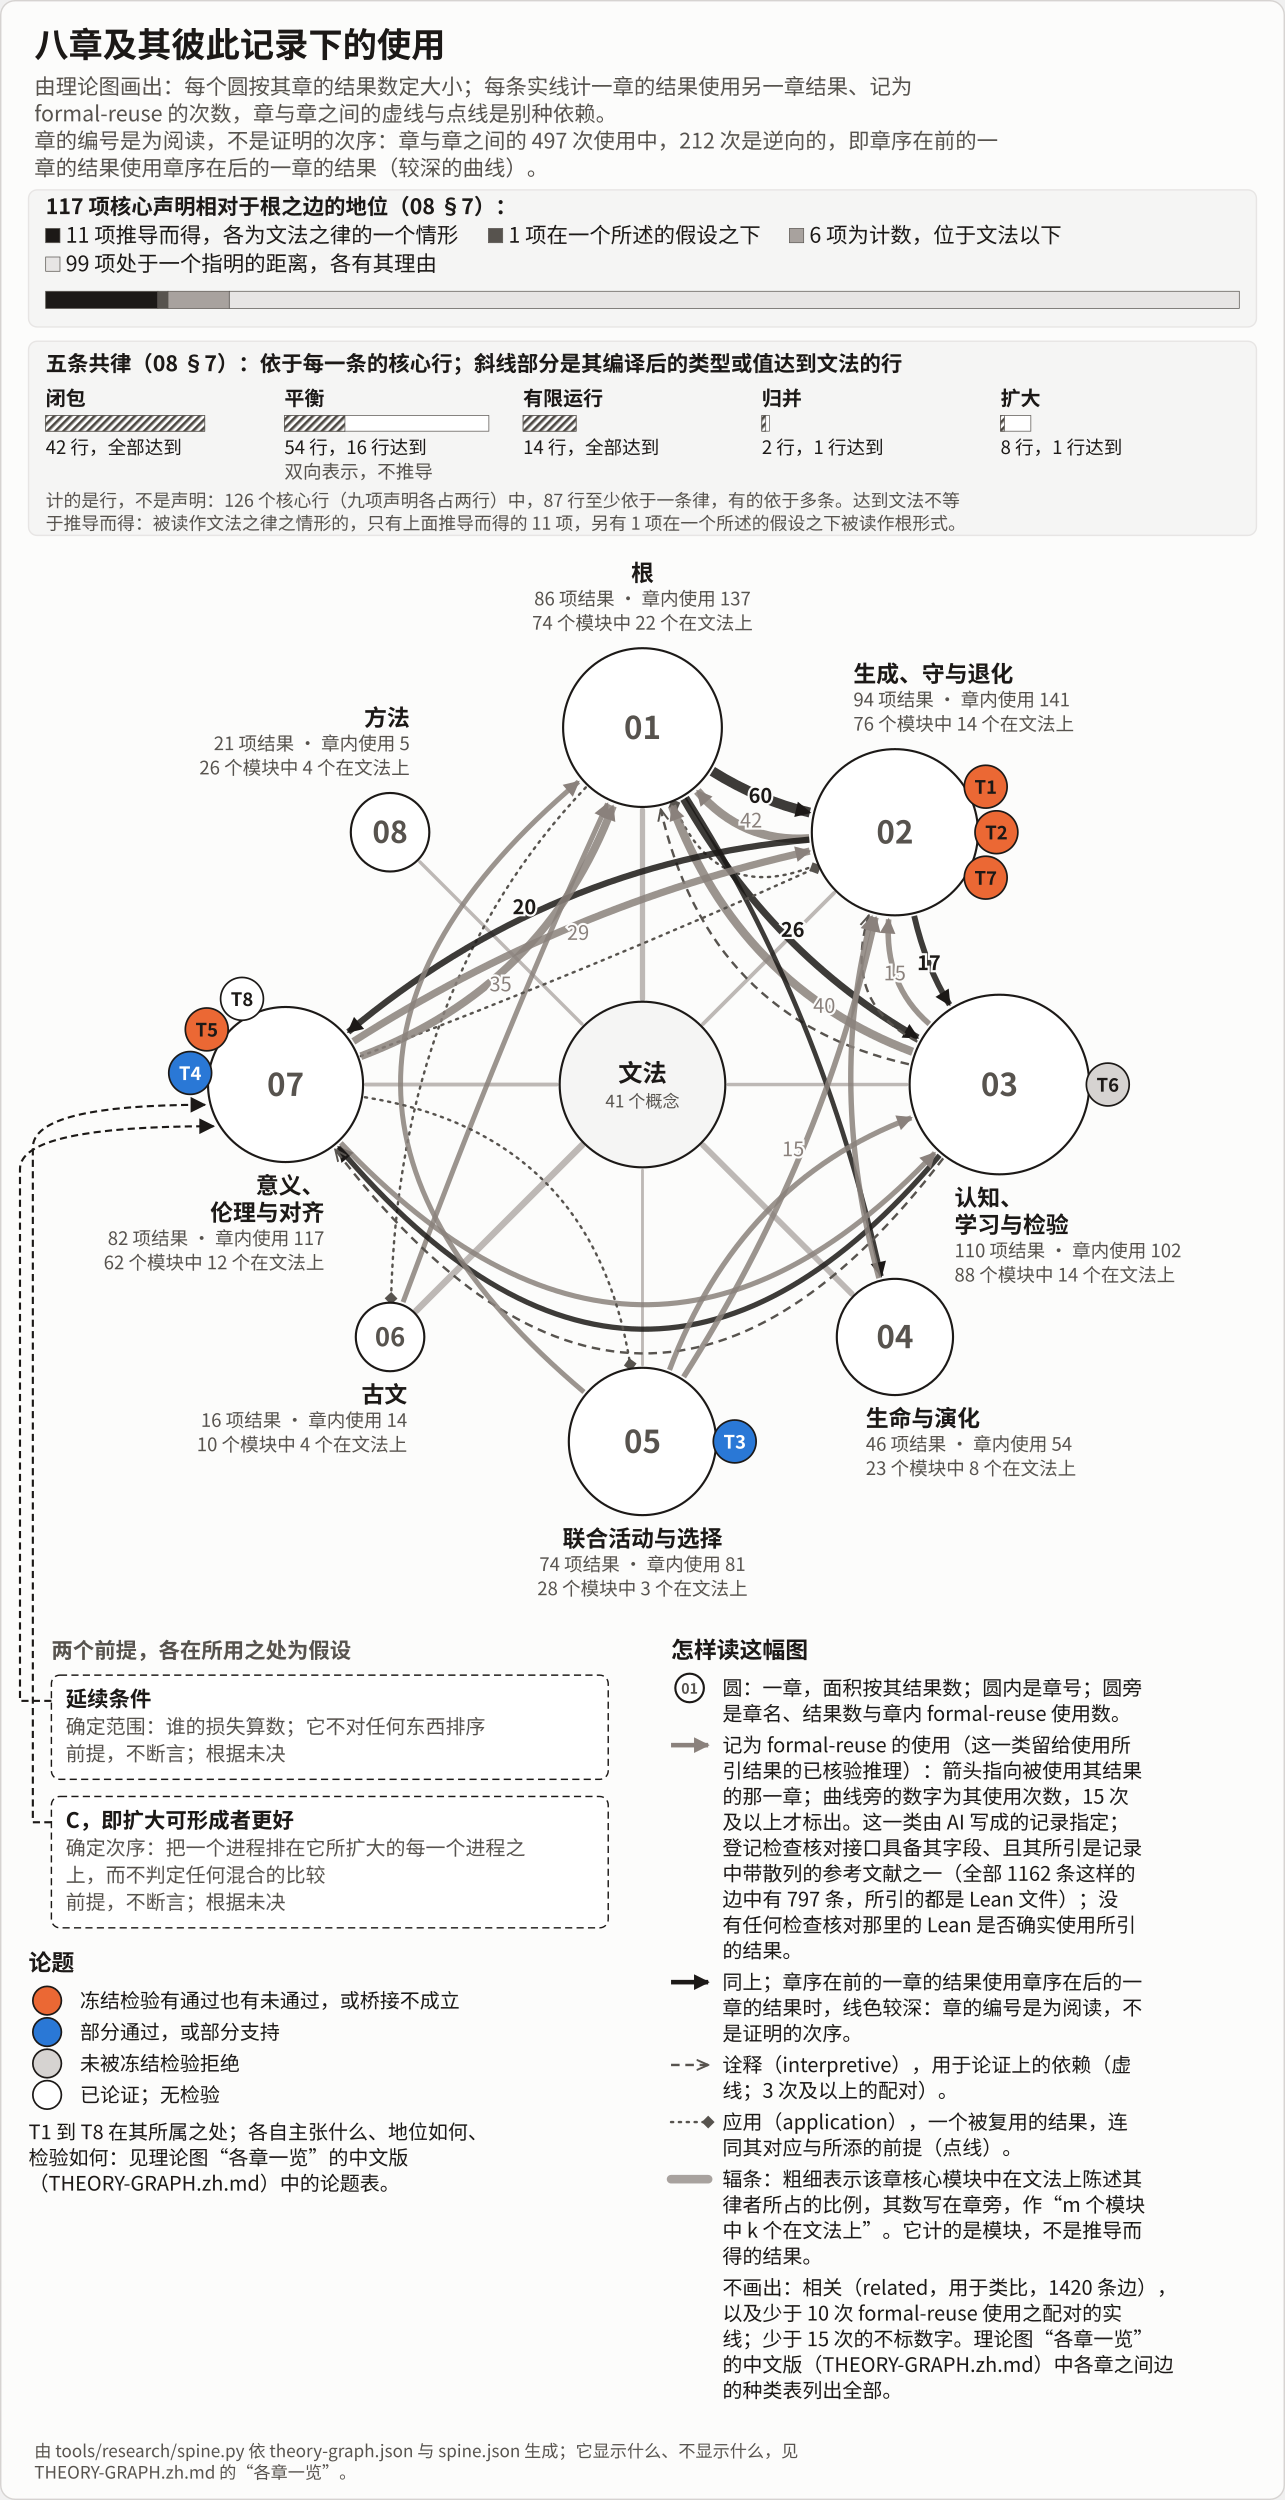
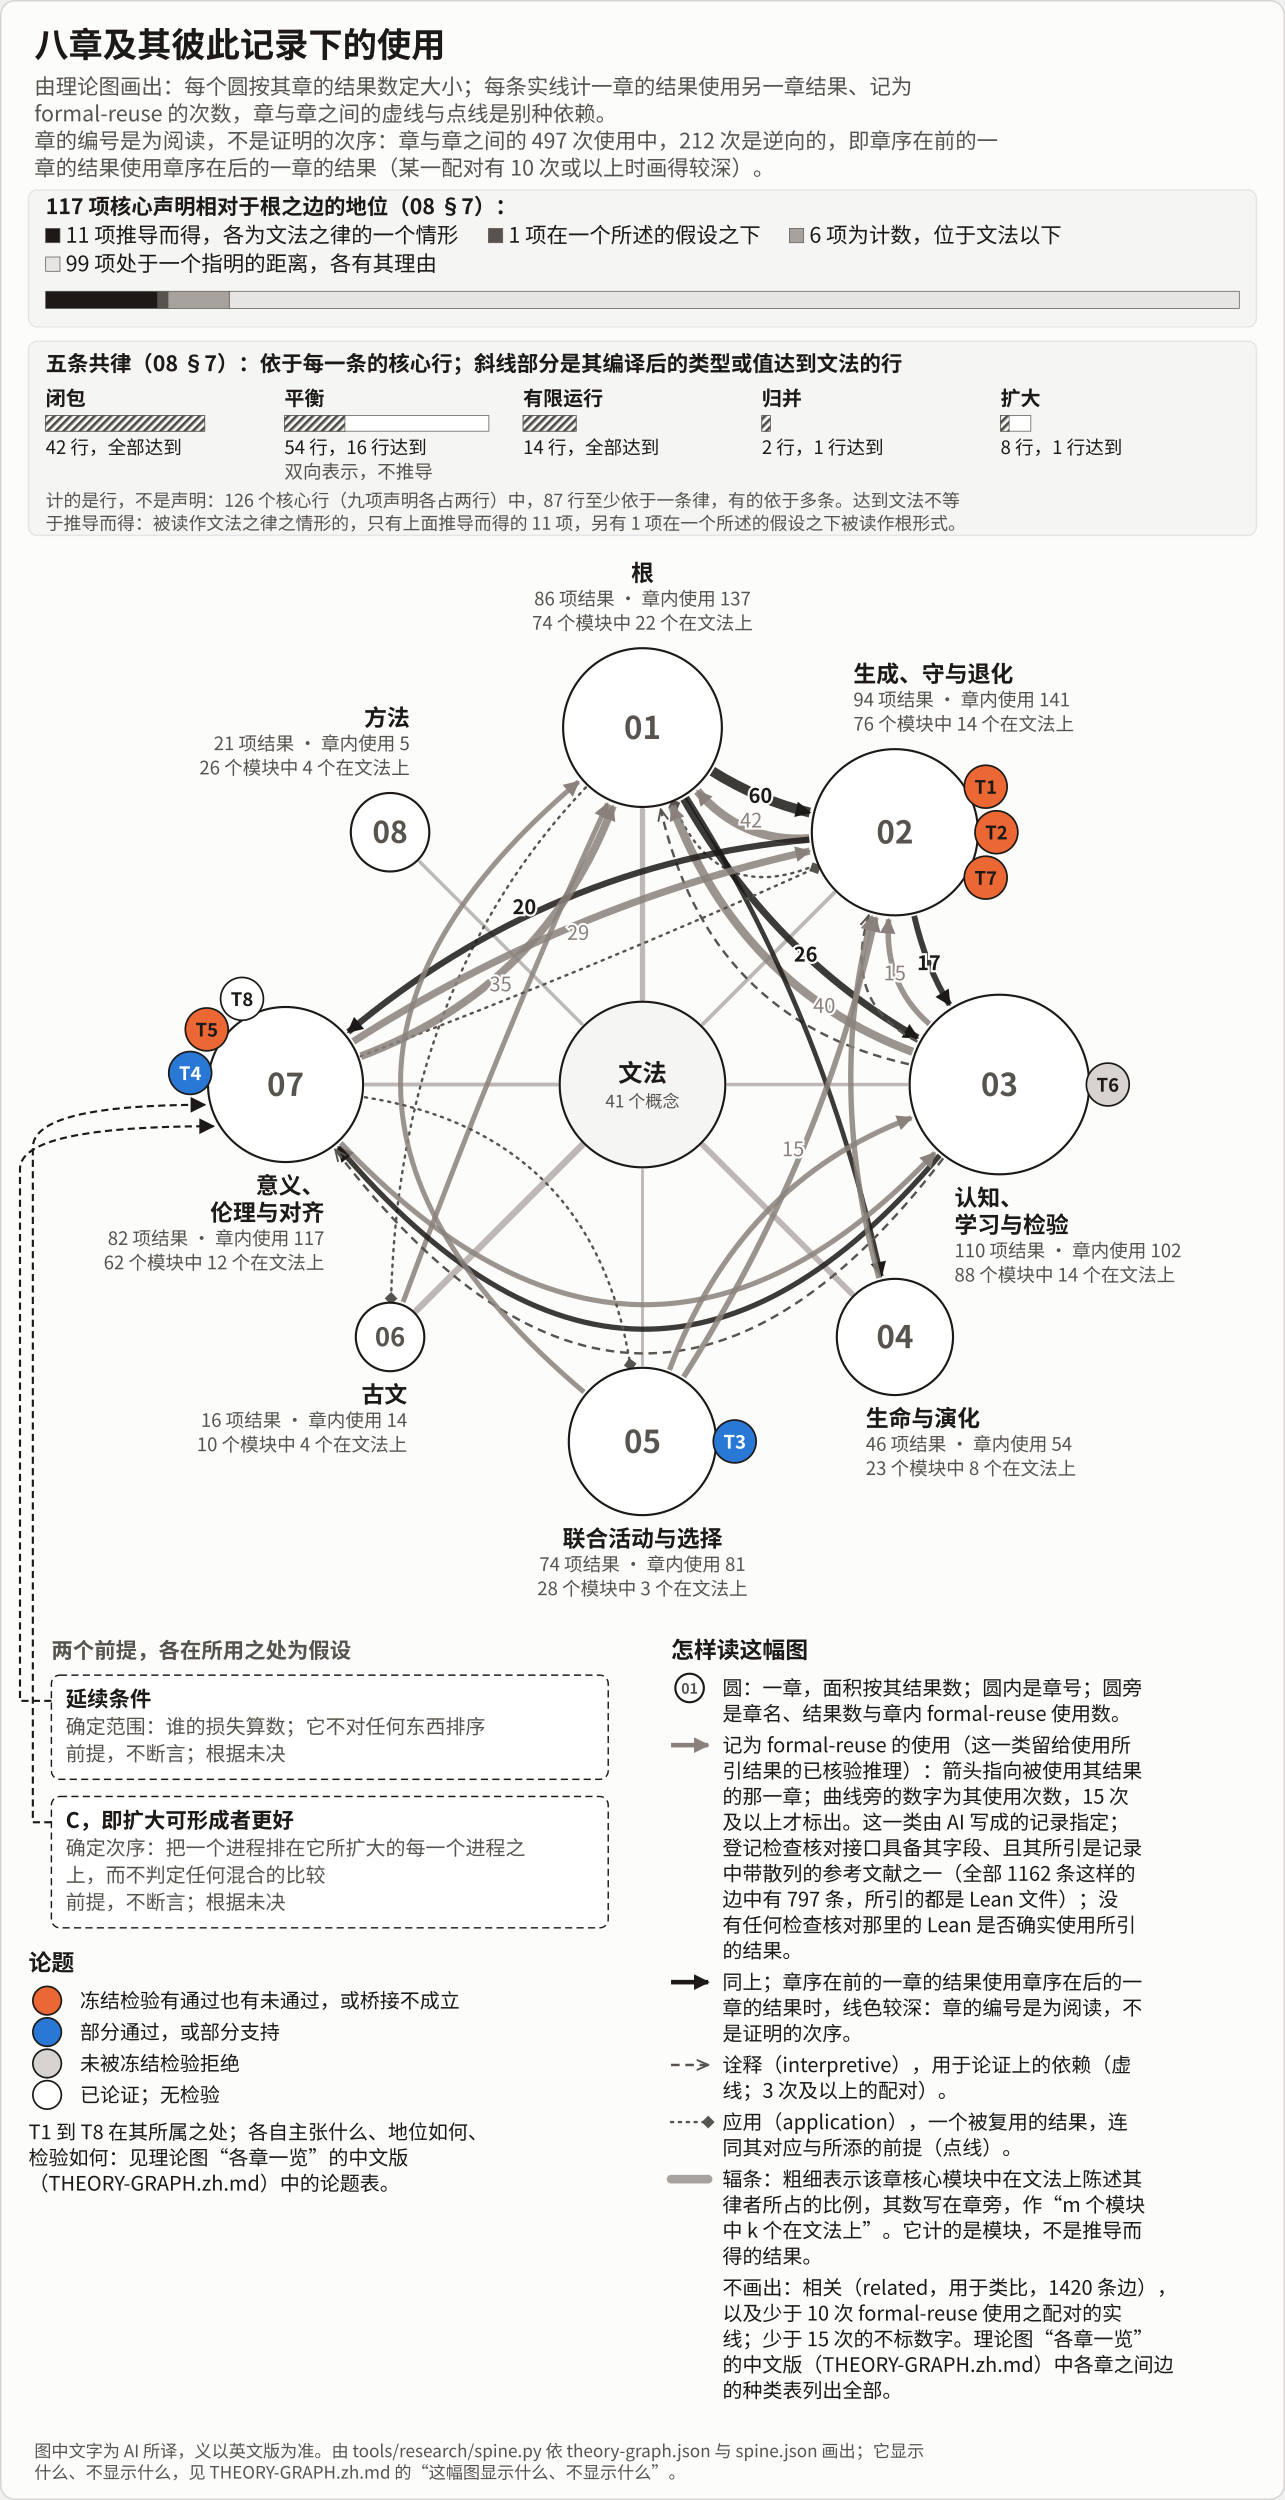
<svg xmlns="http://www.w3.org/2000/svg" viewBox="0 0 900 1751" width="900" height="1751" role="img" aria-labelledby="spine-title spine-desc" font-family="'PingFang SC', 'Hiragino Sans GB', 'Noto Sans CJK SC', 'Microsoft YaHei', sans-serif">
  <defs>
    <marker id="fwd" viewBox="0 0 10 10" refX="9" refY="5" markerWidth="11" markerHeight="11" markerUnits="userSpaceOnUse" orient="auto">
      <path d="M0,0 L10,5 L0,10 z" fill="#8a817c" />
    </marker>
    <marker id="back" viewBox="0 0 10 10" refX="9" refY="5" markerWidth="11" markerHeight="11" markerUnits="userSpaceOnUse" orient="auto">
      <path d="M0,0 L10,5 L0,10 z" fill="#1c1917" />
    </marker>
    <marker id="thin" viewBox="0 0 10 10" refX="9" refY="5" markerWidth="9" markerHeight="9" markerUnits="userSpaceOnUse" orient="auto">
      <path d="M0,1 L9,5 L0,9" fill="none" stroke="#57534e" stroke-width="1.5" />
    </marker>
    <marker id="diamond" viewBox="0 0 10 10" refX="5" refY="5" markerWidth="9" markerHeight="9" markerUnits="userSpaceOnUse" orient="auto">
      <path d="M5,0 L10,5 L5,10 L0,5 z" fill="#57534e" />
    </marker>
    <pattern id="reach" width="4" height="4" patternUnits="userSpaceOnUse" patternTransform="rotate(45)">
      <rect width="4" height="4" fill="#ffffff" />
      <rect width="2" height="4" fill="#57534e" />
    </pattern>
  </defs>
  <rect x="0.5" y="0.5" width="899" height="1750" rx="10" fill="#fcfcfb" stroke="#d6d3d1" />
  <text x="24" y="40" font-size="24" font-weight="bold" text-anchor="start" fill="#1c1917">八章及其彼此记录下的使用</text>
  <text x="24" y="66" font-size="15" text-anchor="start" fill="#57534e">由理论图画出：每个圆按其章的结果数定大小；每条实线计一章的结果使用另一章结果、记为</text>
  <text x="24" y="85" font-size="15" text-anchor="start" fill="#57534e">formal-reuse 的次数，章与章之间的虚线与点线是别种依赖。</text>
  <text x="24" y="104" font-size="15" text-anchor="start" fill="#57534e">章的编号是为阅读，不是证明的次序：章与章之间的 497 次使用中，212 次是逆向的，即章序在前的一</text>
-   <text x="24" y="123" font-size="15" text-anchor="start" fill="#57534e">章的结果使用章序在后的一章的结果（较深的曲线）。</text>
+   <text x="24" y="123" font-size="15" text-anchor="start" fill="#57534e">章的结果使用章序在后的一章的结果（某一配对有 10 次或以上时画得较深）。</text>
  <rect x="20" y="133" width="860" height="96" rx="6" fill="#f5f5f4" stroke="#e7e5e4" />
  <text x="32" y="150" font-size="15" font-weight="bold" text-anchor="start" fill="#1c1917">117 项核心声明相对于根之边的地位（08 §7）：</text>
  <rect x="32" y="160" width="10" height="10" fill="#1c1917" stroke="#57534e" stroke-width="0.5" />
  <text x="46" y="170" font-size="15" text-anchor="start" fill="#1c1917">11 项推导而得，各为文法之律的一个情形</text>
  <rect x="342.1" y="160" width="10" height="10" fill="#57534e" stroke="#57534e" stroke-width="0.5" />
  <text x="356.1" y="170" font-size="15" text-anchor="start" fill="#1c1917">1 项在一个所述的假设之下</text>
  <rect x="552.9" y="160" width="10" height="10" fill="#a8a29e" stroke="#57534e" stroke-width="0.5" />
  <text x="566.9" y="170" font-size="15" text-anchor="start" fill="#1c1917">6 项为计数，位于文法以下</text>
  <rect x="32" y="180" width="10" height="10" fill="#e7e5e4" stroke="#57534e" stroke-width="0.5" />
  <text x="46" y="190" font-size="15" text-anchor="start" fill="#1c1917">99 项处于一个指明的距离，各有其理由</text>
  <rect x="32" y="204" width="78.6" height="12" fill="#1c1917" stroke="#57534e" stroke-width="0.5" />
  <rect x="110.6" y="204" width="7.1" height="12" fill="#57534e" stroke="#57534e" stroke-width="0.5" />
  <rect x="117.7" y="204" width="42.9" height="12" fill="#a8a29e" stroke="#57534e" stroke-width="0.5" />
  <rect x="160.6" y="204" width="707.4" height="12" fill="#e7e5e4" stroke="#57534e" stroke-width="0.5" />
  <rect x="20" y="239" width="860" height="136" rx="6" fill="#f5f5f4" stroke="#e7e5e4" />
  <text x="32" y="260" font-size="15" font-weight="bold" text-anchor="start" fill="#1c1917">五条共律（08 §7）：依于每一条的核心行；斜线部分是其编译后的类型或值达到文法的行</text>
  <text x="32" y="284" font-size="14" font-weight="bold" text-anchor="start" fill="#1c1917">闭包</text>
  <rect x="32" y="291" width="111.4" height="11" fill="#ffffff" stroke="#57534e" stroke-width="0.5" />
  <rect x="32" y="291" width="111.4" height="11" fill="url(#reach)" stroke="#57534e" stroke-width="0.5" />
  <text x="32" y="318" font-size="13" text-anchor="start" fill="#1c1917">42 行，全部达到</text>
  <text x="199.2" y="284" font-size="14" font-weight="bold" text-anchor="start" fill="#1c1917">平衡</text>
  <rect x="199.2" y="291" width="143.2" height="11" fill="#ffffff" stroke="#57534e" stroke-width="0.5" />
  <rect x="199.2" y="291" width="42.4" height="11" fill="url(#reach)" stroke="#57534e" stroke-width="0.5" />
  <text x="199.2" y="318" font-size="13" text-anchor="start" fill="#1c1917">54 行，16 行达到</text>
  <text x="199.2" y="335" font-size="13" text-anchor="start" fill="#57534e">双向表示，不推导</text>
  <text x="366.4" y="284" font-size="14" font-weight="bold" text-anchor="start" fill="#1c1917">有限运行</text>
  <rect x="366.4" y="291" width="37.1" height="11" fill="#ffffff" stroke="#57534e" stroke-width="0.5" />
  <rect x="366.4" y="291" width="37.1" height="11" fill="url(#reach)" stroke="#57534e" stroke-width="0.5" />
  <text x="366.4" y="318" font-size="13" text-anchor="start" fill="#1c1917">14 行，全部达到</text>
  <text x="533.6" y="284" font-size="14" font-weight="bold" text-anchor="start" fill="#1c1917">归并</text>
  <rect x="533.6" y="291" width="5.3" height="11" fill="#ffffff" stroke="#57534e" stroke-width="0.5" />
-   <rect x="533.6" y="291" width="2.7" height="11" fill="url(#reach)" stroke="#57534e" stroke-width="0.5" />
+   <rect x="533.6" y="291" width="6" height="11" fill="url(#reach)" stroke="#57534e" stroke-width="0.5" />
  <text x="533.6" y="318" font-size="13" text-anchor="start" fill="#1c1917">2 行，1 行达到</text>
  <text x="700.8" y="284" font-size="14" font-weight="bold" text-anchor="start" fill="#1c1917">扩大</text>
  <rect x="700.8" y="291" width="21.2" height="11" fill="#ffffff" stroke="#57534e" stroke-width="0.5" />
-   <rect x="700.8" y="291" width="2.7" height="11" fill="url(#reach)" stroke="#57534e" stroke-width="0.5" />
+   <rect x="700.8" y="291" width="6" height="11" fill="url(#reach)" stroke="#57534e" stroke-width="0.5" />
  <text x="700.8" y="318" font-size="13" text-anchor="start" fill="#1c1917">8 行，1 行达到</text>
  <text x="32" y="355" font-size="12.5" text-anchor="start" fill="#57534e">计的是行，不是声明：126 个核心行（九项声明各占两行）中，87 行至少依于一条律，有的依于多条。达到文法不等</text>
  <text x="32" y="371" font-size="12.5" text-anchor="start" fill="#57534e">于推导而得：被读作文法之律之情形的，只有上面推导而得的 11 项，另有 1 项在一个所述的假设之下被读作根形式。</text>
  <line x1="450" y1="567.3" x2="450" y2="699.6" stroke="#a8a29e" stroke-opacity="0.75" stroke-width="3.7" stroke-linecap="round" />
  <line x1="584.2" y1="625.4" x2="492.4" y2="717.2" stroke="#a8a29e" stroke-opacity="0.75" stroke-width="2.7" stroke-linecap="round" />
  <line x1="635.1" y1="759.6" x2="510" y2="759.6" stroke="#a8a29e" stroke-opacity="0.75" stroke-width="2.4" stroke-linecap="round" />
  <line x1="596.6" y1="906.2" x2="492.4" y2="802.1" stroke="#a8a29e" stroke-opacity="0.75" stroke-width="4.1" stroke-linecap="round" />
  <line x1="450" y1="956" x2="450" y2="819.6" stroke="#a8a29e" stroke-opacity="0.75" stroke-width="2" stroke-linecap="round" />
  <line x1="291.6" y1="918" x2="407.6" y2="802.1" stroke="#a8a29e" stroke-opacity="0.75" stroke-width="4.6" stroke-linecap="round" />
  <line x1="256.3" y1="759.6" x2="390" y2="759.6" stroke="#a8a29e" stroke-opacity="0.75" stroke-width="2.7" stroke-linecap="round" />
  <line x1="294.1" y1="603.7" x2="407.6" y2="717.2" stroke="#a8a29e" stroke-opacity="0.75" stroke-width="2.4" stroke-linecap="round" />
  <circle cx="450" cy="759.6" r="58" fill="#f5f5f4" stroke="#1c1917" stroke-width="1.5" />
  <text x="450" y="757.6" font-size="17" font-weight="bold" text-anchor="middle" fill="#1c1917">文法</text>
  <text x="450" y="775.6" font-size="12" text-anchor="middle" fill="#57534e">41 个概念</text>
  <path d="M498.9,540.2 Q532.3,561 567.2,569.1" fill="none" stroke="#1c1917" stroke-opacity="0.85" stroke-width="7" marker-end="url(#back)" />
  <path d="M566.8,587.2 Q520,590.6 488.4,554" fill="none" stroke="#8a817c" stroke-opacity="0.85" stroke-width="6" marker-end="url(#fwd)" />
  <path d="M571.2,606 Q501.7,634.9 472.3,563.9" fill="none" stroke="#57534e" stroke-width="1.7" stroke-dasharray="1.5 4" stroke-linecap="round" marker-end="url(#diamond)" />
  <path d="M478.7,559.7 Q541.1,668.6 642.8,726.9" fill="none" stroke="#1c1917" stroke-opacity="0.85" stroke-width="4.9" marker-end="url(#back)" />
  <path d="M639.2,736.7 Q518.4,691.2 470.7,564.5" fill="none" stroke="#8a817c" stroke-opacity="0.85" stroke-width="5.9" marker-end="url(#fwd)" />
  <path d="M636.6,745.4 Q495.8,713.8 462.8,566.9" fill="none" stroke="#57534e" stroke-width="1.7" stroke-dasharray="6 4" marker-end="url(#thin)" />
  <path d="M481,558.3 Q576,707.5 617.3,893.8" fill="none" stroke="#1c1917" stroke-opacity="0.85" stroke-width="3.3" marker-end="url(#back)" />
  <path d="M410.3,551.5 Q279.7,689.1 273.9,909.4" fill="none" stroke="#57534e" stroke-width="1.7" stroke-dasharray="1.5 4" stroke-linecap="round" marker-end="url(#diamond)" />
  <path d="M282.3,912 Q353.6,719.7 425.5,562.9" fill="none" stroke="#8a817c" stroke-opacity="0.85" stroke-width="3.5" marker-end="url(#fwd)" />
  <path d="M640.3,641.5 Q648.6,677.4 665.1,703.7" fill="none" stroke="#1c1917" stroke-opacity="0.85" stroke-width="4.1" marker-end="url(#back)" />
  <path d="M650.9,717.2 Q619,689.6 622.4,643.9" fill="none" stroke="#8a817c" stroke-opacity="0.85" stroke-width="3.9" marker-end="url(#fwd)" />
  <path d="M642.5,729.6 Q589.5,701.9 608.5,641.2" fill="none" stroke="#57534e" stroke-width="1.7" stroke-dasharray="6 4" marker-end="url(#thin)" />
  <path d="M566.8,588.1 Q385.6,604.1 243.9,722.8" fill="none" stroke="#1c1917" stroke-opacity="0.85" stroke-width="4.4" marker-end="url(#back)" />
  <path d="M247.5,729.4 Q397.8,633.7 567.1,596.1" fill="none" stroke="#8a817c" stroke-opacity="0.85" stroke-width="5.1" marker-end="url(#fwd)" />
  <path d="M252.7,739.7 Q416.2,678 571,608.1" fill="none" stroke="#57534e" stroke-width="1.7" stroke-dasharray="1.5 4" stroke-linecap="round" marker-end="url(#diamond)" />
  <path d="M658.1,809.2 Q450,1055.6 237,803.4" fill="none" stroke="#1c1917" stroke-opacity="0.85" stroke-width="3.7" marker-end="url(#back)" />
  <path d="M660.6,811.3 Q450,1087.6 234.8,805.2" fill="none" stroke="#57534e" stroke-width="1.7" stroke-dasharray="6 4" marker-end="url(#thin)" />
  <path d="M238.7,800.5 Q450,1023.6 654.7,807.5" fill="none" stroke="#8a817c" stroke-opacity="0.85" stroke-width="3.6" marker-end="url(#fwd)" />
  <path d="M615.6,895.2 Q578.8,759.6 610.7,641.9" fill="none" stroke="#8a817c" stroke-opacity="0.85" stroke-width="3.8" marker-end="url(#fwd)" />
  <path d="M409,975 Q154,759.6 405.2,547.5" fill="none" stroke="#8a817c" stroke-opacity="0.85" stroke-width="3.5" marker-end="url(#fwd)" />
  <path d="M478.8,964.4 Q576,811.8 613.5,642.6" fill="none" stroke="#8a817c" stroke-opacity="0.85" stroke-width="3.9" marker-end="url(#fwd)" />
  <path d="M468.9,959.5 Q518.4,828.1 638.3,782.9" fill="none" stroke="#8a817c" stroke-opacity="0.85" stroke-width="3.7" marker-end="url(#fwd)" />
  <path d="M252.7,739.8 Q381.6,691.2 429.3,564.5" fill="none" stroke="#8a817c" stroke-opacity="0.85" stroke-width="5.5" marker-end="url(#fwd)" />
  <path d="M255.6,768.5 Q415.5,794.1 441.4,955.7" fill="none" stroke="#57534e" stroke-width="1.7" stroke-dasharray="1.5 4" stroke-linecap="round" marker-end="url(#diamond)" />
  <circle cx="450" cy="509.6" r="55.6" fill="#ffffff" stroke="#1c1917" stroke-width="1.5" />
  <text x="450" y="517.6" font-size="22" font-weight="bold" text-anchor="middle" fill="#57534e">01</text>
  <text x="450" y="407" font-size="16" font-weight="bold" text-anchor="middle" fill="#1c1917" stroke="#fcfcfb" stroke-width="3" paint-order="stroke">根</text>
  <text x="450" y="424" font-size="13" text-anchor="middle" fill="#57534e" stroke="#fcfcfb" stroke-width="3" paint-order="stroke">86 项结果 · 章内使用 137</text>
  <text x="450" y="441" font-size="13" text-anchor="middle" fill="#57534e" stroke="#fcfcfb" stroke-width="3" paint-order="stroke">74 个模块中 22 个在文法上</text>
  <circle cx="626.8" cy="582.9" r="58.2" fill="#ffffff" stroke="#1c1917" stroke-width="1.5" />
  <text x="626.8" y="590.8" font-size="22" font-weight="bold" text-anchor="middle" fill="#57534e">02</text>
  <text x="597.7" y="477.7" font-size="16" font-weight="bold" text-anchor="start" fill="#1c1917" stroke="#fcfcfb" stroke-width="3" paint-order="stroke">生成、守与退化</text>
  <text x="597.7" y="494.7" font-size="13" text-anchor="start" fill="#57534e" stroke="#fcfcfb" stroke-width="3" paint-order="stroke">94 项结果 · 章内使用 141</text>
  <text x="597.7" y="511.7" font-size="13" text-anchor="start" fill="#57534e" stroke="#fcfcfb" stroke-width="3" paint-order="stroke">76 个模块中 14 个在文法上</text>
  <circle cx="700" cy="759.6" r="62.9" fill="#ffffff" stroke="#1c1917" stroke-width="1.5" />
  <text x="700" y="767.6" font-size="22" font-weight="bold" text-anchor="middle" fill="#57534e">03</text>
  <text x="668.5" y="844.6" font-size="16" font-weight="bold" text-anchor="start" fill="#1c1917" stroke="#fcfcfb" stroke-width="3" paint-order="stroke">认知、</text>
  <text x="668.5" y="863.6" font-size="16" font-weight="bold" text-anchor="start" fill="#1c1917" stroke="#fcfcfb" stroke-width="3" paint-order="stroke">学习与检验</text>
  <text x="668.5" y="880.6" font-size="13" text-anchor="start" fill="#57534e" stroke="#fcfcfb" stroke-width="3" paint-order="stroke">110 项结果 · 章内使用 102</text>
  <text x="668.5" y="897.6" font-size="13" text-anchor="start" fill="#57534e" stroke="#fcfcfb" stroke-width="3" paint-order="stroke">88 个模块中 14 个在文法上</text>
  <circle cx="626.8" cy="936.4" r="40.7" fill="#ffffff" stroke="#1c1917" stroke-width="1.5" />
  <text x="626.8" y="944.3" font-size="22" font-weight="bold" text-anchor="middle" fill="#57534e">04</text>
  <text x="606.4" y="999.1" font-size="16" font-weight="bold" text-anchor="start" fill="#1c1917" stroke="#fcfcfb" stroke-width="3" paint-order="stroke">生命与演化</text>
  <text x="606.4" y="1016.1" font-size="13" text-anchor="start" fill="#57534e" stroke="#fcfcfb" stroke-width="3" paint-order="stroke">46 项结果 · 章内使用 54</text>
  <text x="606.4" y="1033.1" font-size="13" text-anchor="start" fill="#57534e" stroke="#fcfcfb" stroke-width="3" paint-order="stroke">23 个模块中 8 个在文法上</text>
  <circle cx="450" cy="1009.6" r="51.6" fill="#ffffff" stroke="#1c1917" stroke-width="1.5" />
  <text x="450" y="1017.6" font-size="22" font-weight="bold" text-anchor="middle" fill="#57534e">05</text>
  <text x="450" y="1083.3" font-size="16" font-weight="bold" text-anchor="middle" fill="#1c1917" stroke="#fcfcfb" stroke-width="3" paint-order="stroke">联合活动与选择</text>
  <text x="450" y="1100.3" font-size="13" text-anchor="middle" fill="#57534e" stroke="#fcfcfb" stroke-width="3" paint-order="stroke">74 项结果 · 章内使用 81</text>
  <text x="450" y="1117.3" font-size="13" text-anchor="middle" fill="#57534e" stroke="#fcfcfb" stroke-width="3" paint-order="stroke">28 个模块中 3 个在文法上</text>
  <circle cx="273.2" cy="936.4" r="24" fill="#ffffff" stroke="#1c1917" stroke-width="1.5" />
  <text x="273.2" y="942.9" font-size="18" font-weight="bold" text-anchor="middle" fill="#57534e">06</text>
  <text x="285.2" y="982.4" font-size="16" font-weight="bold" text-anchor="end" fill="#1c1917" stroke="#fcfcfb" stroke-width="3" paint-order="stroke">古文</text>
  <text x="285.2" y="999.4" font-size="13" text-anchor="end" fill="#57534e" stroke="#fcfcfb" stroke-width="3" paint-order="stroke">16 项结果 · 章内使用 14</text>
  <text x="285.2" y="1016.4" font-size="13" text-anchor="end" fill="#57534e" stroke="#fcfcfb" stroke-width="3" paint-order="stroke">10 个模块中 4 个在文法上</text>
  <circle cx="200" cy="759.6" r="54.3" fill="#ffffff" stroke="#1c1917" stroke-width="1.5" />
  <text x="200" y="767.6" font-size="22" font-weight="bold" text-anchor="middle" fill="#57534e">07</text>
  <text x="227.2" y="836" font-size="16" font-weight="bold" text-anchor="end" fill="#1c1917" stroke="#fcfcfb" stroke-width="3" paint-order="stroke">意义、</text>
  <text x="227.2" y="855" font-size="16" font-weight="bold" text-anchor="end" fill="#1c1917" stroke="#fcfcfb" stroke-width="3" paint-order="stroke">伦理与对齐</text>
  <text x="227.2" y="872" font-size="13" text-anchor="end" fill="#57534e" stroke="#fcfcfb" stroke-width="3" paint-order="stroke">82 项结果 · 章内使用 117</text>
  <text x="227.2" y="889" font-size="13" text-anchor="end" fill="#57534e" stroke="#fcfcfb" stroke-width="3" paint-order="stroke">62 个模块中 12 个在文法上</text>
  <circle cx="273.2" cy="582.9" r="27.5" fill="#ffffff" stroke="#1c1917" stroke-width="1.5" />
  <text x="273.2" y="590.4" font-size="21" font-weight="bold" text-anchor="middle" fill="#57534e">08</text>
  <text x="287" y="508.4" font-size="16" font-weight="bold" text-anchor="end" fill="#1c1917" stroke="#fcfcfb" stroke-width="3" paint-order="stroke">方法</text>
  <text x="287" y="525.4" font-size="13" text-anchor="end" fill="#57534e" stroke="#fcfcfb" stroke-width="3" paint-order="stroke">21 项结果 · 章内使用 5</text>
  <text x="287" y="542.4" font-size="13" text-anchor="end" fill="#57534e" stroke="#fcfcfb" stroke-width="3" paint-order="stroke">26 个模块中 4 个在文法上</text>
  <circle cx="690.4" cy="551" r="15" fill="#eb6834" stroke="#1c1917" stroke-width="1.2" />
  <text x="690.4" y="556" font-size="13" font-weight="bold" text-anchor="middle" fill="#1c1917">T1</text>
  <circle cx="697.9" cy="582.9" r="15" fill="#eb6834" stroke="#1c1917" stroke-width="1.2" />
  <text x="697.9" y="587.9" font-size="13" font-weight="bold" text-anchor="middle" fill="#1c1917">T2</text>
  <circle cx="690.4" cy="614.7" r="15" fill="#eb6834" stroke="#1c1917" stroke-width="1.2" />
  <text x="690.4" y="619.7" font-size="13" font-weight="bold" text-anchor="middle" fill="#1c1917">T7</text>
  <circle cx="514.6" cy="1009.6" r="15" fill="#2a78d6" stroke="#1c1917" stroke-width="1.2" />
  <text x="514.6" y="1014.6" font-size="13" font-weight="bold" text-anchor="middle" fill="#ffffff">T3</text>
  <circle cx="133.2" cy="751.5" r="15" fill="#2a78d6" stroke="#1c1917" stroke-width="1.2" />
  <text x="133.2" y="756.5" font-size="13" font-weight="bold" text-anchor="middle" fill="#ffffff">T4</text>
  <circle cx="144.8" cy="721" r="15" fill="#eb6834" stroke="#1c1917" stroke-width="1.2" />
  <text x="144.8" y="726" font-size="13" font-weight="bold" text-anchor="middle" fill="#1c1917">T5</text>
  <circle cx="169.5" cy="699.6" r="15" fill="#ffffff" stroke="#1c1917" stroke-width="1.2" />
  <text x="169.5" y="704.6" font-size="13" font-weight="bold" text-anchor="middle" fill="#1c1917">T8</text>
  <circle cx="775.9" cy="759.6" r="15" fill="#d6d3d1" stroke="#1c1917" stroke-width="1.2" />
  <text x="775.9" y="764.6" font-size="13" font-weight="bold" text-anchor="middle" fill="#1c1917">T6</text>
  <text x="532.6" y="562.3" font-size="14" font-weight="bold" text-anchor="middle" fill="#1c1917" stroke="#fcfcfb" stroke-width="3" paint-order="stroke">60</text>
  <text x="526.1" y="579.6" font-size="14" text-anchor="middle" fill="#8a817c" stroke="#fcfcfb" stroke-width="3" paint-order="stroke">42</text>
  <text x="577.3" y="709.4" font-size="14" text-anchor="middle" fill="#8a817c" stroke="#fcfcfb" stroke-width="3" paint-order="stroke">40</text>
  <text x="350.6" y="694.3" font-size="14" text-anchor="middle" fill="#8a817c" stroke="#fcfcfb" stroke-width="3" paint-order="stroke">35</text>
  <text x="404.9" y="658.3" font-size="14" text-anchor="middle" fill="#8a817c" stroke="#fcfcfb" stroke-width="3" paint-order="stroke">29</text>
-   <text x="555.2" y="656.2" font-size="14" font-weight="bold" text-anchor="middle" fill="#1c1917" stroke="#fcfcfb" stroke-width="3" paint-order="stroke">26</text>
+   <text x="564.3" y="673.5" font-size="14" font-weight="bold" text-anchor="middle" fill="#1c1917" stroke="#fcfcfb" stroke-width="3" paint-order="stroke">26</text>
  <text x="367.3" y="640.3" font-size="14" font-weight="bold" text-anchor="middle" fill="#1c1917" stroke="#fcfcfb" stroke-width="3" paint-order="stroke">20</text>
  <text x="650.6" y="679.5" font-size="14" font-weight="bold" text-anchor="middle" fill="#1c1917" stroke="#fcfcfb" stroke-width="3" paint-order="stroke">17</text>
  <text x="626.7" y="686.6" font-size="14" text-anchor="middle" fill="#8a817c" stroke="#fcfcfb" stroke-width="3" paint-order="stroke">15</text>
  <text x="555.5" y="809.8" font-size="14" text-anchor="middle" fill="#8a817c" stroke="#fcfcfb" stroke-width="3" paint-order="stroke">15</text>
  <text x="36" y="1161.3" font-size="15" font-weight="bold" text-anchor="start" fill="#57534e">两个前提，各在所用之处为假设</text>
  <rect x="36" y="1173.256" width="390" height="73" rx="6" fill="#ffffff" stroke="#1c1917" stroke-dasharray="5 3" />
  <text x="46" y="1195.3" font-size="15" font-weight="bold" text-anchor="start" fill="#1c1917">延续条件</text>
  <text x="46" y="1214.3" font-size="14" text-anchor="start" fill="#57534e">确定范围：谁的损失算数；它不对任何东西排序</text>
  <text x="46" y="1233.3" font-size="14" text-anchor="start" fill="#57534e">前提，不断言；根据未决</text>
  <path d="M36,1191.3 L14,1191.3 L14,818.8 Q14,788.8 149.5,788.8" fill="none" stroke="#1c1917" stroke-width="1.5" stroke-dasharray="5 3" marker-end="url(#back)" />
  <rect x="36" y="1258.256" width="390" height="92" rx="6" fill="#ffffff" stroke="#1c1917" stroke-dasharray="5 3" />
  <text x="46" y="1280.3" font-size="15" font-weight="bold" text-anchor="start" fill="#1c1917">C，即扩大可形成者更好</text>
  <text x="46" y="1299.3" font-size="14" text-anchor="start" fill="#57534e">确定次序：把一个进程排在它所扩大的每一个进程之</text>
  <text x="46" y="1318.3" font-size="14" text-anchor="start" fill="#57534e">上，而不判定任何混合的比较</text>
  <text x="46" y="1337.3" font-size="14" text-anchor="start" fill="#57534e">前提，不断言；根据未决</text>
  <path d="M36,1276.3 L23,1276.3 L23,803.8 Q23,773.8 143.4,773.8" fill="none" stroke="#1c1917" stroke-width="1.5" stroke-dasharray="5 3" marker-end="url(#back)" />
  <text x="20" y="1380.3" font-size="16" font-weight="bold" text-anchor="start" fill="#1c1917">论题</text>
  <circle cx="33" cy="1401.256" r="10" fill="#eb6834" stroke="#1c1917" stroke-width="1.2" />
  <text x="56" y="1406.3" font-size="14" text-anchor="start" fill="#1c1917">冻结检验有通过也有未通过，或桥接不成立</text>
  <circle cx="33" cy="1423.256" r="10" fill="#2a78d6" stroke="#1c1917" stroke-width="1.2" />
  <text x="56" y="1428.3" font-size="14" text-anchor="start" fill="#1c1917">部分通过，或部分支持</text>
  <circle cx="33" cy="1445.256" r="10" fill="#d6d3d1" stroke="#1c1917" stroke-width="1.2" />
  <text x="56" y="1450.3" font-size="14" text-anchor="start" fill="#1c1917">未被冻结检验拒绝</text>
  <circle cx="33" cy="1467.256" r="10" fill="#ffffff" stroke="#1c1917" stroke-width="1.2" />
  <text x="56" y="1472.3" font-size="14" text-anchor="start" fill="#1c1917">已论证；无检验</text>
  <text x="20" y="1498.3" font-size="14" text-anchor="start" fill="#1c1917">T1 到 T8 在其所属之处；各自主张什么、地位如何、</text>
  <text x="20" y="1516.3" font-size="14" text-anchor="start" fill="#1c1917">检验如何：见理论图“各章一览”的中文版</text>
  <text x="20" y="1534.3" font-size="14" text-anchor="start" fill="#1c1917">（THEORY-GRAPH.zh.md）中的论题表。</text>
  <text x="470" y="1161.3" font-size="16" font-weight="bold" text-anchor="start" fill="#1c1917">怎样读这幅图</text>
  <circle cx="483" cy="1182.256" r="10" fill="#ffffff" stroke="#1c1917" stroke-width="1.5" />
  <text x="483" y="1186.3" font-size="10" font-weight="bold" text-anchor="middle" fill="#57534e">01</text>
  <text x="506" y="1187.3" font-size="14" text-anchor="start" fill="#1c1917">圆：一章，面积按其结果数；圆内是章号；圆旁</text>
  <text x="506" y="1205.3" font-size="14" text-anchor="start" fill="#1c1917">是章名、结果数与章内 formal-reuse 使用数。</text>
  <line x1="470" y1="1222.3" x2="496" y2="1222.3" stroke="#8a817c" stroke-width="3.2" marker-end="url(#fwd)" />
  <text x="506" y="1227.3" font-size="14" text-anchor="start" fill="#1c1917">记为 formal-reuse 的使用（这一类留给使用所</text>
  <text x="506" y="1245.3" font-size="14" text-anchor="start" fill="#1c1917">引结果的已核验推理）：箭头指向被使用其结果</text>
  <text x="506" y="1263.3" font-size="14" text-anchor="start" fill="#1c1917">的那一章；曲线旁的数字为其使用次数，15 次</text>
  <text x="506" y="1281.3" font-size="14" text-anchor="start" fill="#1c1917">及以上才标出。这一类由 AI 写成的记录指定；</text>
  <text x="506" y="1299.3" font-size="14" text-anchor="start" fill="#1c1917">登记检查核对接口具备其字段、且其所引是记录</text>
  <text x="506" y="1317.3" font-size="14" text-anchor="start" fill="#1c1917">中带散列的参考文献之一（全部 1162 条这样的</text>
  <text x="506" y="1335.3" font-size="14" text-anchor="start" fill="#1c1917">边中有 797 条，所引的都是 Lean 文件）；没</text>
  <text x="506" y="1353.3" font-size="14" text-anchor="start" fill="#1c1917">有任何检查核对那里的 Lean 是否确实使用所引</text>
  <text x="506" y="1371.3" font-size="14" text-anchor="start" fill="#1c1917">的结果。</text>
  <line x1="470" y1="1388.3" x2="496" y2="1388.3" stroke="#1c1917" stroke-width="3.2" marker-end="url(#back)" />
  <text x="506" y="1393.3" font-size="14" text-anchor="start" fill="#1c1917">同上；章序在前的一章的结果使用章序在后的一</text>
  <text x="506" y="1411.3" font-size="14" text-anchor="start" fill="#1c1917">章的结果时，线色较深：章的编号是为阅读，不</text>
  <text x="506" y="1429.3" font-size="14" text-anchor="start" fill="#1c1917">是证明的次序。</text>
  <line x1="470" y1="1446.3" x2="496" y2="1446.3" stroke="#57534e" stroke-width="1.7" stroke-dasharray="6 4" marker-end="url(#thin)" />
  <text x="506" y="1451.3" font-size="14" text-anchor="start" fill="#1c1917">诠释（interpretive），用于论证上的依赖（虚</text>
  <text x="506" y="1469.3" font-size="14" text-anchor="start" fill="#1c1917">线；3 次及以上的配对）。</text>
  <line x1="470" y1="1486.3" x2="496" y2="1486.3" stroke="#57534e" stroke-width="1.7" stroke-dasharray="1.5 4" stroke-linecap="round" marker-end="url(#diamond)" />
  <text x="506" y="1491.3" font-size="14" text-anchor="start" fill="#1c1917">应用（application），一个被复用的结果，连</text>
  <text x="506" y="1509.3" font-size="14" text-anchor="start" fill="#1c1917">同其对应与所添的前提（点线）。</text>
  <line x1="470" y1="1526.3" x2="496" y2="1526.3" stroke="#a8a29e" stroke-width="6" stroke-linecap="round" />
  <text x="506" y="1531.3" font-size="14" text-anchor="start" fill="#1c1917">辐条：粗细表示该章核心模块中在文法上陈述其</text>
  <text x="506" y="1549.3" font-size="14" text-anchor="start" fill="#1c1917">律者所占的比例，其数写在章旁，作“m 个模块</text>
  <text x="506" y="1567.3" font-size="14" text-anchor="start" fill="#1c1917">中 k 个在文法上”。它计的是模块，不是推导而</text>
  <text x="506" y="1585.3" font-size="14" text-anchor="start" fill="#1c1917">得的结果。</text>
  <text x="506" y="1607.3" font-size="14" text-anchor="start" fill="#1c1917">不画出：相关（related，用于类比，1420 条边），</text>
  <text x="506" y="1625.3" font-size="14" text-anchor="start" fill="#1c1917">以及少于 10 次 formal-reuse 使用之配对的实</text>
  <text x="506" y="1643.3" font-size="14" text-anchor="start" fill="#1c1917">线；少于 15 次的不标数字。理论图“各章一览”</text>
  <text x="506" y="1661.3" font-size="14" text-anchor="start" fill="#1c1917">的中文版（THEORY-GRAPH.zh.md）中各章之间边</text>
  <text x="506" y="1679.3" font-size="14" text-anchor="start" fill="#1c1917">的种类表列出全部。</text>
-   <text x="24" y="1721" font-size="12" text-anchor="start" fill="#57534e">由 tools/research/spine.py 依 theory-graph.json 与 spine.json 生成；它显示什么、不显示什么，见</text>
-   <text x="24" y="1736" font-size="12" text-anchor="start" fill="#57534e">THEORY-GRAPH.zh.md 的“各章一览”。</text>
+   <text x="24" y="1721" font-size="12" text-anchor="start" fill="#57534e">图中文字为 AI 所译，义以英文版为准。由 tools/research/spine.py 依 theory-graph.json 与 spine.json 画出；它显示</text>
+   <text x="24" y="1736" font-size="12" text-anchor="start" fill="#57534e">什么、不显示什么，见 THEORY-GRAPH.zh.md 的“这幅图显示什么、不显示什么”。</text>
</svg>
